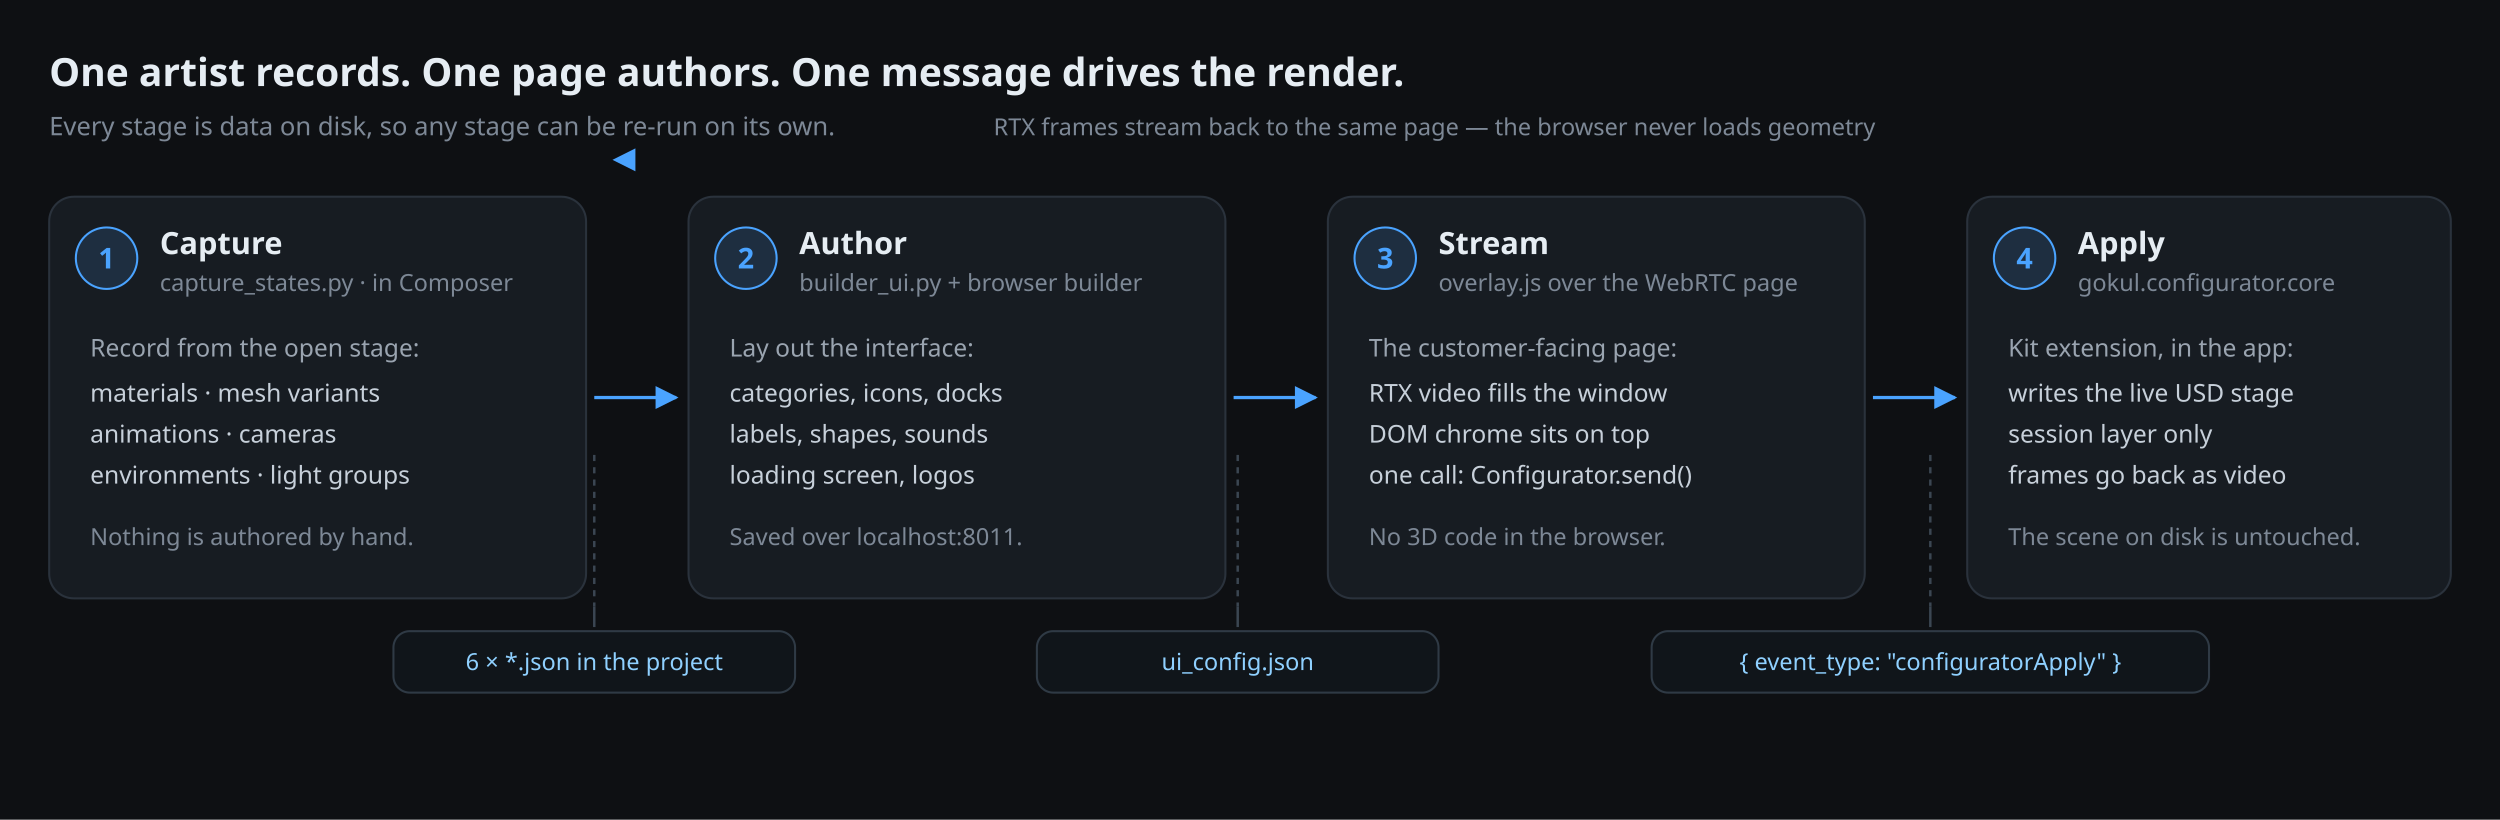
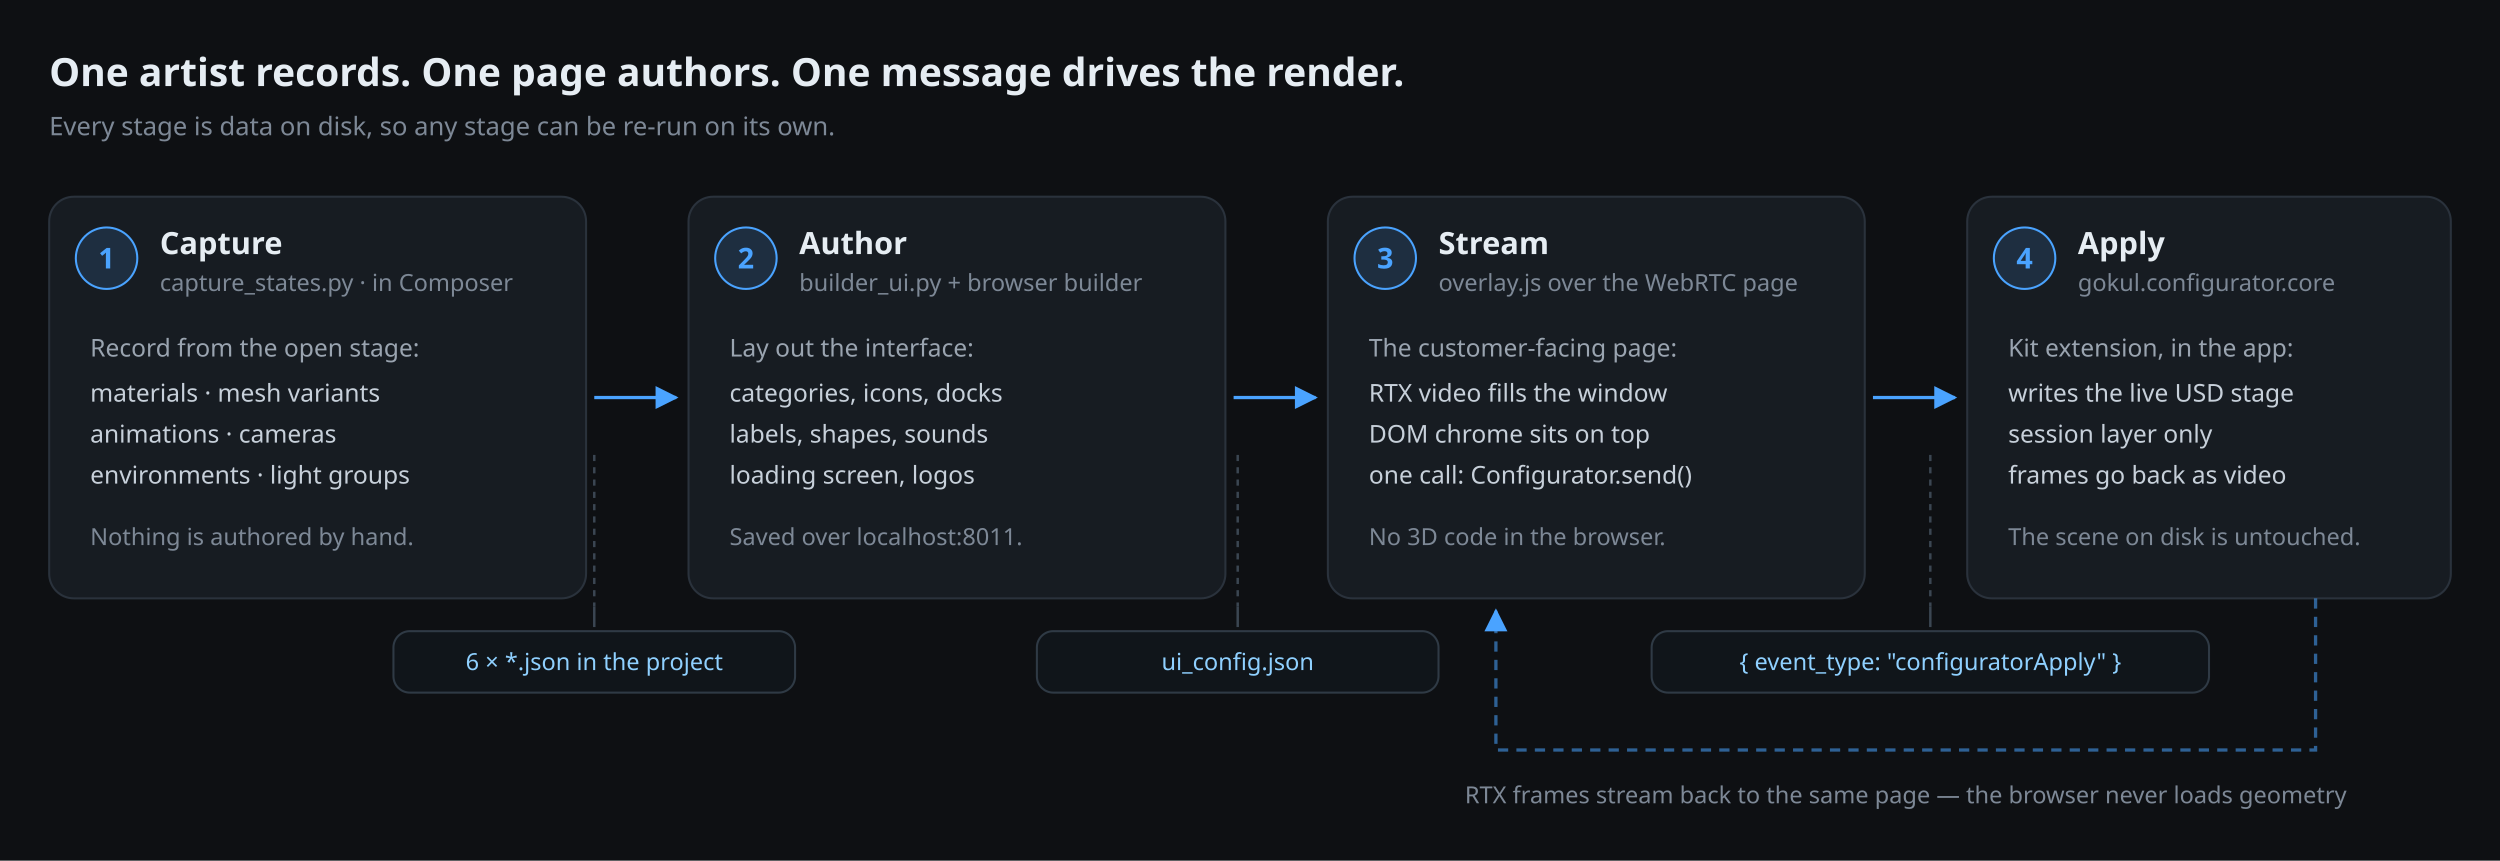
- <svg xmlns="http://www.w3.org/2000/svg" viewBox="0 0 1220 400" width="1220" height="400" role="img" aria-labelledby="pipeTitle pipeDesc" font-family="Segoe UI, system-ui, sans-serif">
+ <svg xmlns="http://www.w3.org/2000/svg" viewBox="0 0 1220 420" width="1220" height="420" role="img" aria-labelledby="pipeTitle pipeDesc" font-family="Segoe UI, system-ui, sans-serif">
  <defs>
-     <linearGradient id="pgAccent" x1="0" y1="0" x2="1" y2="0">
-       <stop offset="0" stop-color="#4aa3ff" stop-opacity=".9" />
-       <stop offset="1" stop-color="#4aa3ff" stop-opacity=".25" />
-     </linearGradient>
    <marker id="pArrow" viewBox="0 0 10 10" refX="9" refY="5" markerWidth="7" markerHeight="7" orient="auto">
      <path d="M0,0 L10,5 L0,10 z" fill="#4aa3ff" />
    </marker>
  </defs>
-   <rect width="1220" height="400" fill="#0e1013" />
+   <rect width="1220" height="420" fill="#0e1013" />
  <g>
    <rect x="24" y="96" width="262" height="196" rx="12" fill="#171c22" stroke="#2a323c" />
    <circle cx="52" cy="126" r="15" fill="#4aa3ff" fill-opacity=".14" stroke="#4aa3ff" />
    <text x="52" y="131" text-anchor="middle" font-size="14" font-weight="700" fill="#4aa3ff">1</text>
    <text x="78" y="124" font-size="15" font-weight="700" fill="#e6edf3">Capture</text>
    <text x="78" y="142" font-size="11.5" fill="#7d8896">capture_states.py · in Composer</text>
    <text x="44" y="174" font-size="12" fill="#9aa4b0">Record from the open stage:</text>
    <text x="44" y="196" font-size="12" fill="#c7d0da">materials · mesh variants</text>
    <text x="44" y="216" font-size="12" fill="#c7d0da">animations · cameras</text>
    <text x="44" y="236" font-size="12" fill="#c7d0da">environments · light groups</text>
    <text x="44" y="266" font-size="11.5" fill="#7d8896">Nothing is authored by hand.</text>
    <rect x="336" y="96" width="262" height="196" rx="12" fill="#171c22" stroke="#2a323c" />
    <circle cx="364" cy="126" r="15" fill="#4aa3ff" fill-opacity=".14" stroke="#4aa3ff" />
    <text x="364" y="131" text-anchor="middle" font-size="14" font-weight="700" fill="#4aa3ff">2</text>
    <text x="390" y="124" font-size="15" font-weight="700" fill="#e6edf3">Author</text>
    <text x="390" y="142" font-size="11.5" fill="#7d8896">builder_ui.py + browser builder</text>
    <text x="356" y="174" font-size="12" fill="#9aa4b0">Lay out the interface:</text>
    <text x="356" y="196" font-size="12" fill="#c7d0da">categories, icons, docks</text>
    <text x="356" y="216" font-size="12" fill="#c7d0da">labels, shapes, sounds</text>
    <text x="356" y="236" font-size="12" fill="#c7d0da">loading screen, logos</text>
    <text x="356" y="266" font-size="11.5" fill="#7d8896">Saved over localhost:8011.</text>
    <rect x="648" y="96" width="262" height="196" rx="12" fill="#171c22" stroke="#2a323c" />
    <circle cx="676" cy="126" r="15" fill="#4aa3ff" fill-opacity=".14" stroke="#4aa3ff" />
    <text x="676" y="131" text-anchor="middle" font-size="14" font-weight="700" fill="#4aa3ff">3</text>
    <text x="702" y="124" font-size="15" font-weight="700" fill="#e6edf3">Stream</text>
    <text x="702" y="142" font-size="11.5" fill="#7d8896">overlay.js over the WebRTC page</text>
    <text x="668" y="174" font-size="12" fill="#9aa4b0">The customer-facing page:</text>
    <text x="668" y="196" font-size="12" fill="#c7d0da">RTX video fills the window</text>
    <text x="668" y="216" font-size="12" fill="#c7d0da">DOM chrome sits on top</text>
    <text x="668" y="236" font-size="12" fill="#c7d0da">one call: Configurator.send()</text>
    <text x="668" y="266" font-size="11.5" fill="#7d8896">No 3D code in the browser.</text>
    <rect x="960" y="96" width="236" height="196" rx="12" fill="#171c22" stroke="#2a323c" />
    <circle cx="988" cy="126" r="15" fill="#4aa3ff" fill-opacity=".14" stroke="#4aa3ff" />
    <text x="988" y="131" text-anchor="middle" font-size="14" font-weight="700" fill="#4aa3ff">4</text>
    <text x="1014" y="124" font-size="15" font-weight="700" fill="#e6edf3">Apply</text>
    <text x="1014" y="142" font-size="11.5" fill="#7d8896">gokul.configurator.core</text>
    <text x="980" y="174" font-size="12" fill="#9aa4b0">Kit extension, in the app:</text>
    <text x="980" y="196" font-size="12" fill="#c7d0da">writes the live USD stage</text>
    <text x="980" y="216" font-size="12" fill="#c7d0da">session layer only</text>
    <text x="980" y="236" font-size="12" fill="#c7d0da">frames go back as video</text>
    <text x="980" y="266" font-size="11.5" fill="#7d8896">The scene on disk is untouched.</text>
  </g>
  <g font-size="11">
    <line x1="290" y1="194" x2="330" y2="194" stroke="#4aa3ff" stroke-width="1.6" marker-end="url(#pArrow)" />
    <line x1="602" y1="194" x2="642" y2="194" stroke="#4aa3ff" stroke-width="1.6" marker-end="url(#pArrow)" />
    <line x1="914" y1="194" x2="954" y2="194" stroke="#4aa3ff" stroke-width="1.6" marker-end="url(#pArrow)" />
    <g>
      <rect x="192" y="308" width="196" height="30" rx="8" fill="#10151a" stroke="#2f3a45" />
      <text x="290" y="327" text-anchor="middle" font-size="11.5" fill="#8fd0ff">6 × *.json in the project</text>
      <path d="M290,296 L290,306" stroke="#3b4652" stroke-width="1.2" />
      <path d="M290,222 L290,296" stroke="#3b4652" stroke-width="1.2" stroke-dasharray="3 3" />
    </g>
    <g>
      <rect x="506" y="308" width="196" height="30" rx="8" fill="#10151a" stroke="#2f3a45" />
      <text x="604" y="327" text-anchor="middle" font-size="11.5" fill="#8fd0ff">ui_config.json</text>
      <path d="M604,296 L604,306" stroke="#3b4652" stroke-width="1.2" />
      <path d="M604,222 L604,296" stroke="#3b4652" stroke-width="1.2" stroke-dasharray="3 3" />
    </g>
    <g>
      <rect x="806" y="308" width="272" height="30" rx="8" fill="#10151a" stroke="#2f3a45" />
      <text x="942" y="327" text-anchor="middle" font-size="11.5" fill="#8fd0ff">{ event_type: "configuratorApply" }</text>
      <path d="M942,296 L942,306" stroke="#3b4652" stroke-width="1.2" />
      <path d="M942,222 L942,296" stroke="#3b4652" stroke-width="1.2" stroke-dasharray="3 3" />
    </g>
  </g>
  <g>
-     <path d="M1078,78 L300,78" stroke="url(#pgAccent)" stroke-width="1.6" stroke-dasharray="5 4" marker-end="url(#pArrow)" fill="none" />
-     <text x="700" y="66" text-anchor="middle" font-size="11.5" fill="#7d8896">
-       RTX frames stream back to the same page — the browser never loads geometry
-     </text>
+     <path d="M1130,292 L1130,366 L730,366 L730,298" stroke="#4aa3ff" stroke-opacity=".55" stroke-width="1.6" stroke-dasharray="5 4" marker-end="url(#pArrow)" fill="none" />
+     <text x="930" y="392" text-anchor="middle" font-size="11.5" fill="#7d8896">RTX frames stream back to the same page — the browser never loads geometry</text>
  </g>
  <text x="24" y="42" font-size="19" font-weight="700" fill="#e6edf3">One artist records. One page authors. One message drives the render.</text>
  <text x="24" y="66" font-size="12.5" fill="#7d8896">Every stage is data on disk, so any stage can be re-run on its own.</text>
</svg>
